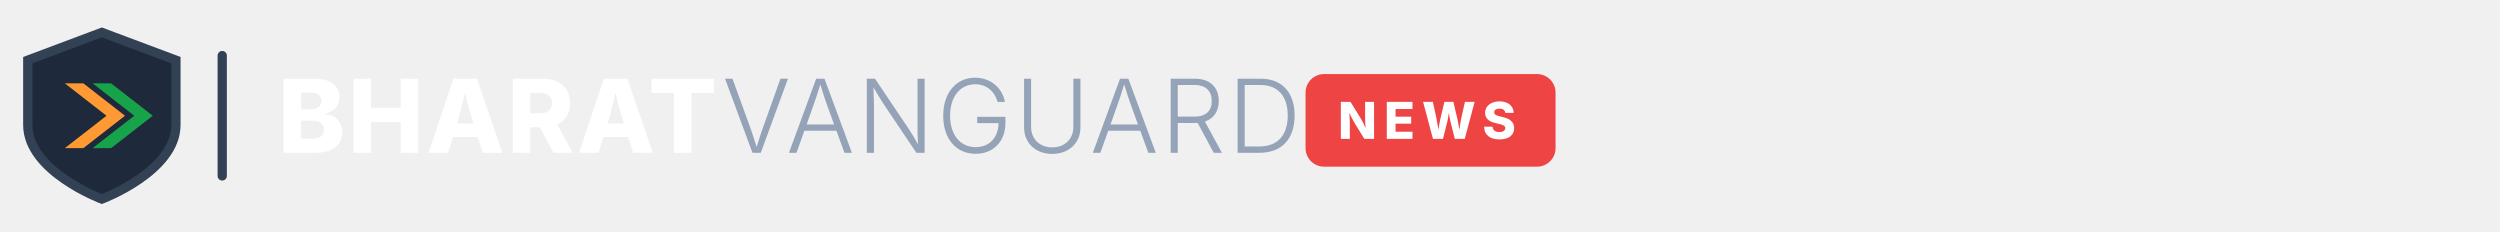
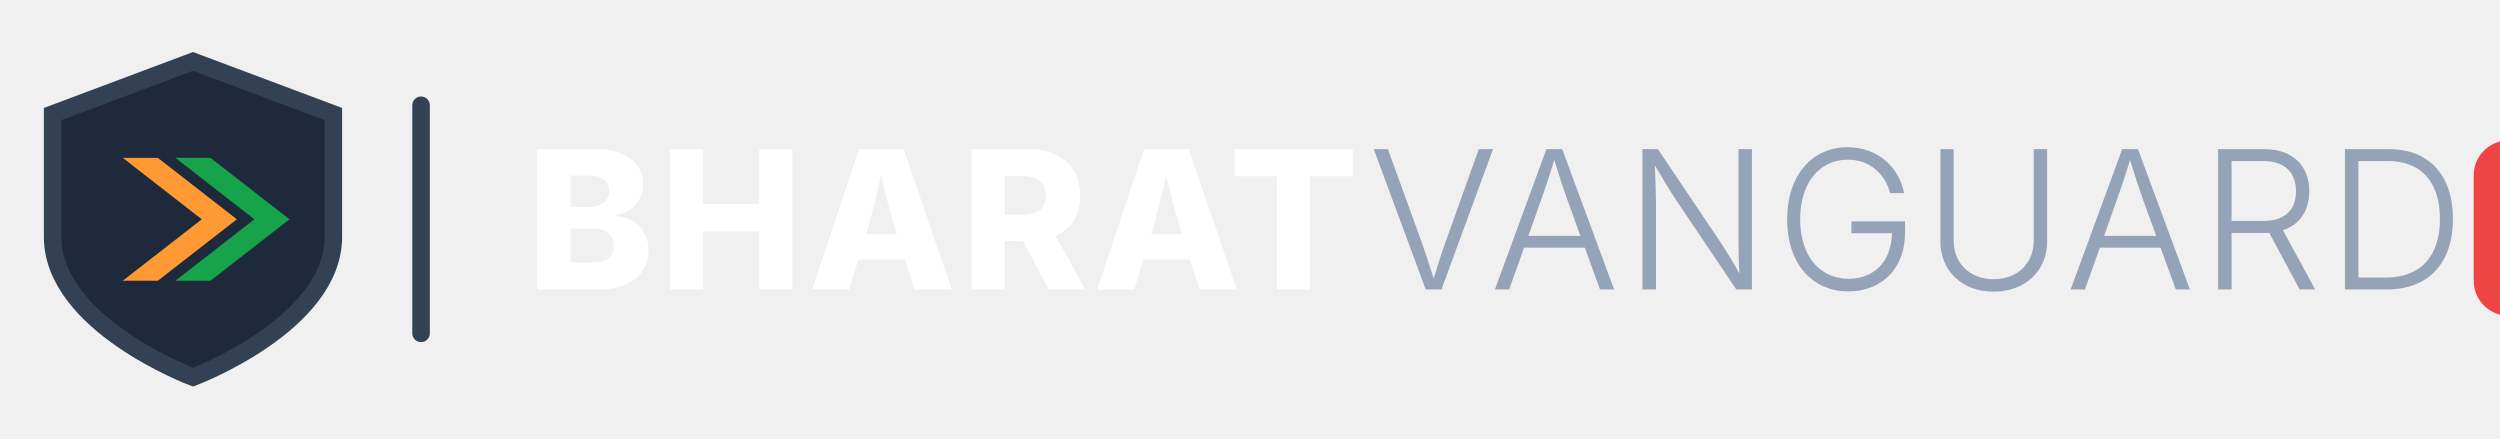
- <svg xmlns="http://www.w3.org/2000/svg" viewBox="0 0 540 50" width="100%" height="100%" fill="none">
+ <svg xmlns="http://www.w3.org/2000/svg" viewBox="0 0 285 50" width="100%" height="100%" fill="none">
  <defs>
    <style>
      .brand-main { font-family: 'Inter', system-ui, -apple-system, sans-serif; font-size: 22px; font-weight: 800; fill: #FFFFFF; letter-spacing: 0.5px; }
      .brand-sub { font-family: 'Inter', system-ui, -apple-system, sans-serif; font-size: 22px; font-weight: 300; fill: #94A3B8; letter-spacing: 0.5px; }
      .news-badge-text { font-family: 'Inter', system-ui, -apple-system, sans-serif; font-size: 11px; font-weight: 800; fill: #FFFFFF; letter-spacing: 1.5px; }
    </style>
  </defs>
  <g transform="translate(2, 5)">
    <path d="M 20 2 L 36 8 V 22 C 36 32 20 38 20 38 C 20 38 4 32 4 22 V 8 L 20 2 Z" fill="#1E293B" stroke="#334155" stroke-width="2" />
    <path d="M 12 13 L 21 20 L 12 27 L 16 27 L 25 20 L 16 13 Z" fill="#FF9933" />
    <path d="M 18 13 L 27 20 L 18 27 L 22 27 L 31 20 L 22 13 Z" fill="#16A34A" />
  </g>
  <line x1="48" y1="12" x2="48" y2="38" stroke="#334155" stroke-width="2" stroke-linecap="round" />
  <g transform="translate(60, 0)">
    <text x="0" y="33" class="brand-main">BHARAT</text>
    <text x="96" y="33" class="brand-sub">VANGUARD</text>
    <rect x="222" y="16" width="54" height="20" rx="4" fill="#EF4444" />
    <text x="229" y="30" class="news-badge-text">NEWS</text>
  </g>
</svg>
